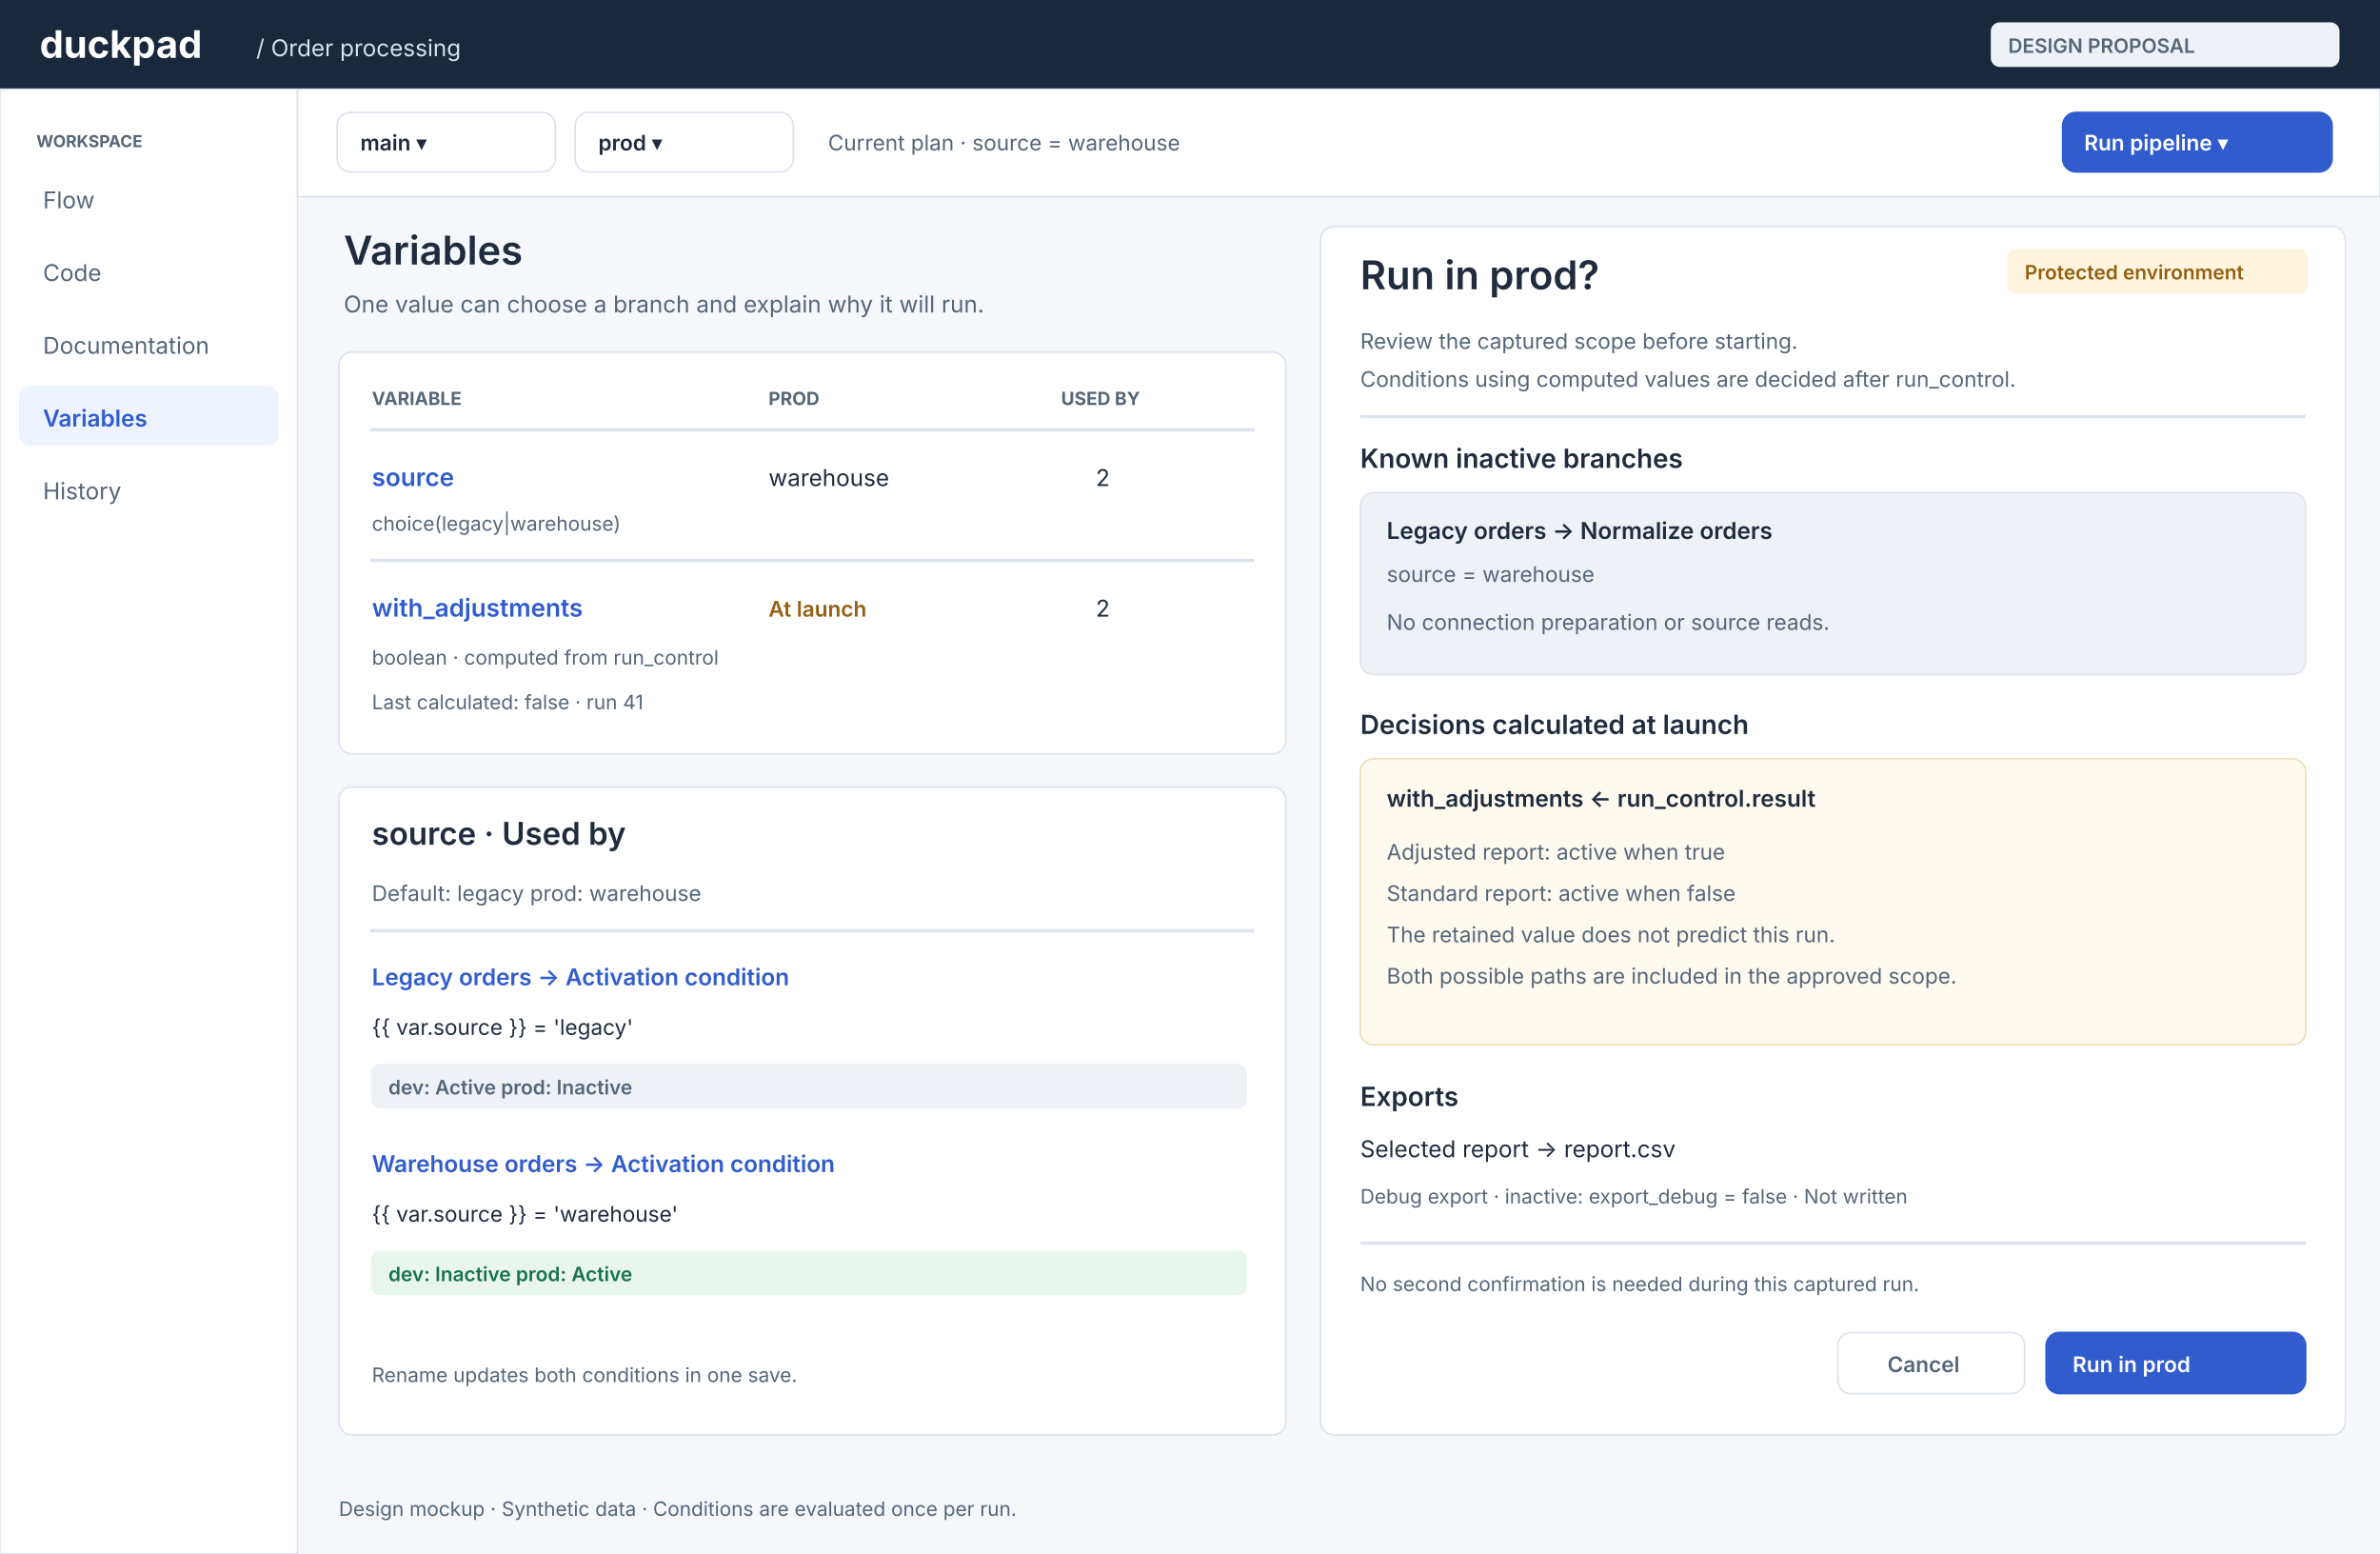
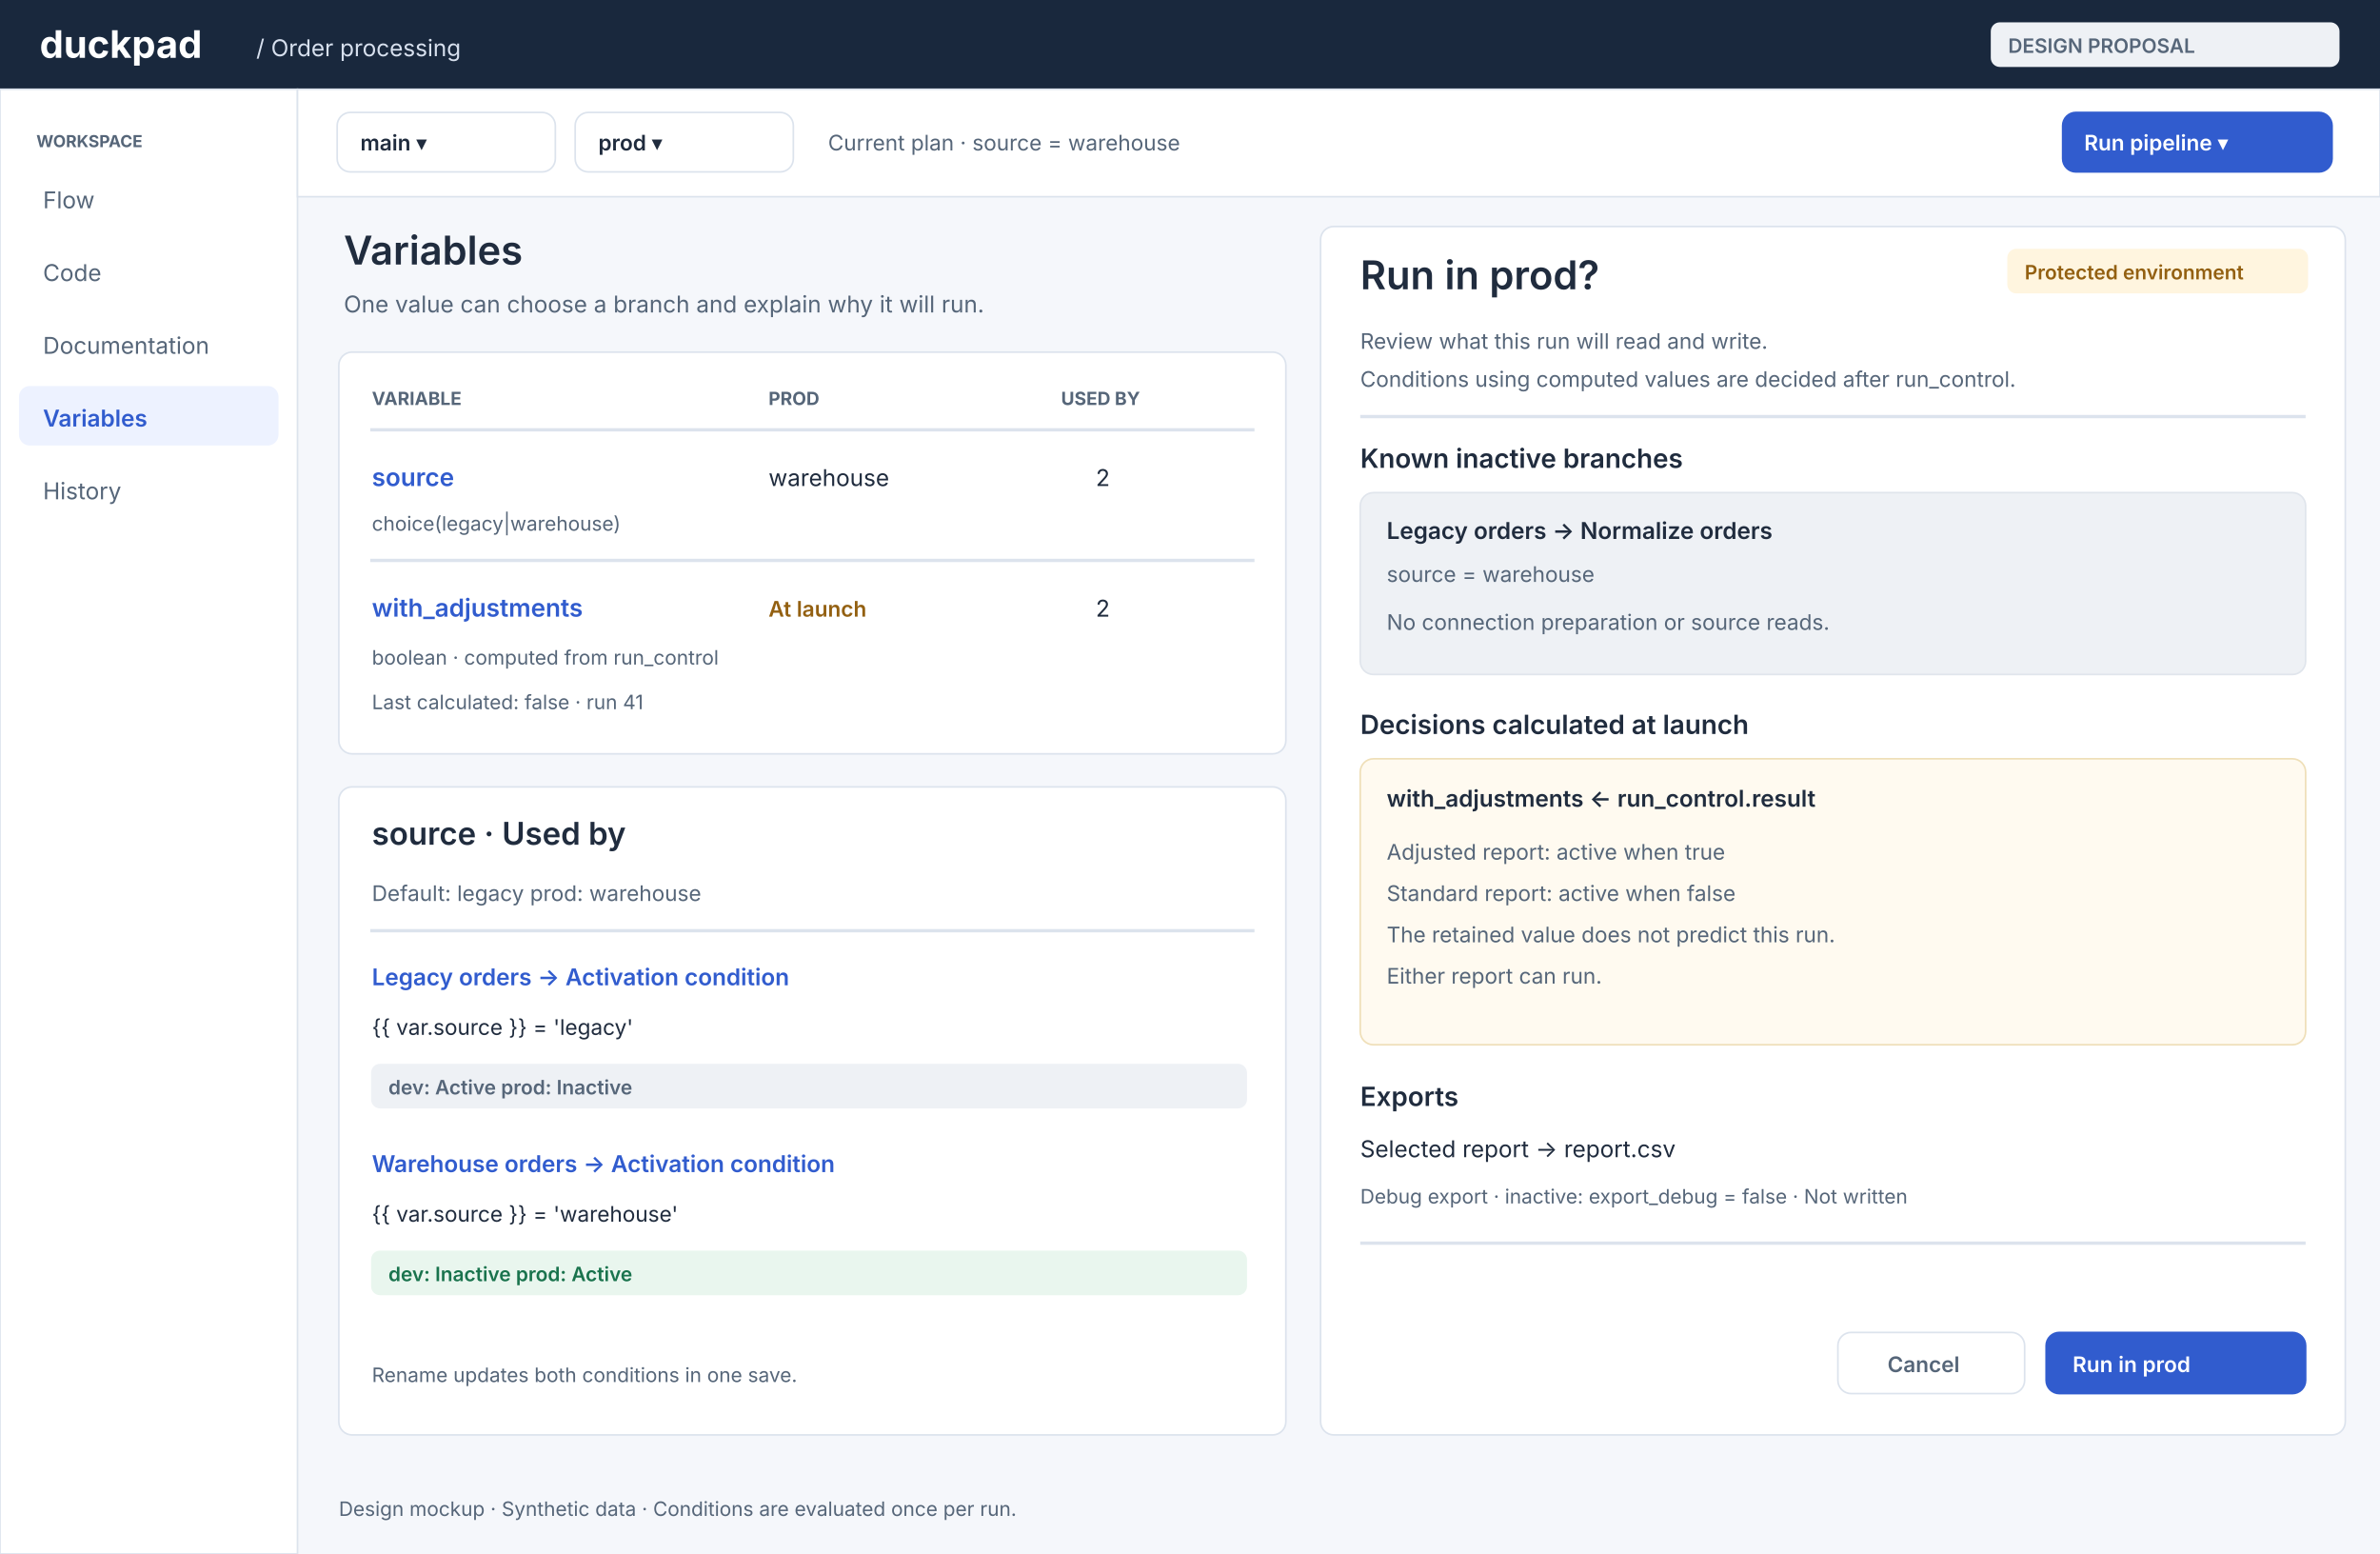
<svg xmlns="http://www.w3.org/2000/svg" width="1440" height="940" viewBox="0 0 1440 940" role="img" aria-labelledby="title desc">
  <style>text {font-family: Inter, ui-sans-serif, system-ui, sans-serif;}</style>
  <rect x="0" y="0" width="1440" height="940" rx="0" fill="#f5f7fb" stroke="#f5f7fb" />
  <rect x="0" y="0" width="1440" height="54" rx="0" fill="#19283d" stroke="#19283d" />
  <text x="24" y="35" font-size="23" fill="white" font-weight="700">duckpad</text>
  <text x="155" y="34" font-size="14" fill="#d7e0ee" font-weight="400">/  Order processing</text>
  <rect x="1205" y="14" width="210" height="26" rx="5" fill="#eef1f5" stroke="#eef1f5" />
  <text x="1215" y="32" font-size="12" fill="#566679" font-weight="600">DESIGN PROPOSAL</text>
  <rect x="0" y="54" width="180" height="886" rx="0" fill="white" stroke="#dce3ed" />
  <text x="22" y="89" font-size="10" fill="#566679" font-weight="700">WORKSPACE</text>
  <text x="26" y="126" font-size="14" fill="#566679" font-weight="400">Flow</text>
  <text x="26" y="170" font-size="14" fill="#566679" font-weight="400">Code</text>
  <text x="26" y="214" font-size="14" fill="#566679" font-weight="400">Documentation</text>
  <rect x="12" y="234" width="156" height="35" rx="6" fill="#edf2ff" stroke="#edf2ff" />
  <text x="26" y="258" font-size="14" fill="#315cce" font-weight="600">Variables</text>
  <text x="26" y="302" font-size="14" fill="#566679" font-weight="400">History</text>
  <rect x="180" y="54" width="1260" height="65" rx="0" fill="white" stroke="#dce3ed" />
  <rect x="204" y="68" width="132" height="36" rx="8" fill="white" stroke="#dce3ed" />
  <text x="218" y="91" font-size="13" fill="#202c3e" font-weight="600">main  ▾</text>
  <rect x="348" y="68" width="132" height="36" rx="8" fill="white" stroke="#dce3ed" />
  <text x="362" y="91" font-size="13" fill="#202c3e" font-weight="600">prod  ▾</text>
  <text x="501" y="91" font-size="13" fill="#566679" font-weight="400">Current plan · source = warehouse</text>
  <rect x="1248" y="68" width="163" height="36" rx="8" fill="#315cce" stroke="#315cce" />
  <text x="1261" y="91" font-size="13" fill="white" font-weight="600">Run pipeline  ▾</text>
  <text x="205" y="917" font-size="12" fill="#566679" font-weight="400">Design mockup · Synthetic data · Conditions are evaluated once per run.</text>
  <text x="208" y="160" font-size="24" fill="#202c3e" font-weight="600">Variables</text>
  <text x="208" y="189" font-size="14" fill="#566679" font-weight="400">One value can choose a branch and explain why it will run.</text>
  <rect x="205" y="213" width="573" height="243" rx="8" fill="white" stroke="#dce3ed" />
  <text x="225" y="245" font-size="11" fill="#566679" font-weight="700">VARIABLE</text>
  <text x="465" y="245" font-size="11" fill="#566679" font-weight="700">PROD</text>
  <text x="642" y="245" font-size="11" fill="#566679" font-weight="700">USED BY</text>
  <path d="M224 260 L759 260" fill="none" stroke="#dce3ed" stroke-width="2" />
  <text x="225" y="294" font-size="15" fill="#315cce" font-weight="600">source</text>
  <text x="465" y="294" font-size="14" fill="#202c3e" font-weight="400">warehouse</text>
  <text x="663" y="294" font-size="14" fill="#202c3e" font-weight="400">2</text>
  <text x="225" y="321" font-size="12" fill="#566679" font-weight="400">choice(legacy|warehouse)</text>
  <path d="M224 339 L759 339" fill="none" stroke="#dce3ed" stroke-width="2" />
  <text x="225" y="373" font-size="15" fill="#315cce" font-weight="600">with_adjustments</text>
  <text x="465" y="373" font-size="13" fill="#936011" font-weight="600">At launch</text>
  <text x="663" y="373" font-size="14" fill="#202c3e" font-weight="400">2</text>
  <text x="225" y="402" font-size="12" fill="#566679" font-weight="400">boolean · computed from run_control</text>
  <text x="225" y="429" font-size="12" fill="#566679" font-weight="400">Last calculated: false · run 41</text>
  <rect x="205" y="476" width="573" height="392" rx="8" fill="white" stroke="#dce3ed" />
  <text x="225" y="511" font-size="19" fill="#202c3e" font-weight="600">source · Used by</text>
  <text x="225" y="545" font-size="13" fill="#566679" font-weight="400">Default: legacy     prod: warehouse</text>
  <path d="M224 563 L759 563" fill="none" stroke="#dce3ed" stroke-width="2" />
  <text x="225" y="596" font-size="14" fill="#315cce" font-weight="600">Legacy orders → Activation condition</text>
  <text x="225" y="626" font-size="13" fill="#202c3e" font-weight="400">{{ var.source }} = 'legacy'</text>
  <rect x="225" y="644" width="529" height="26" rx="5" fill="#eef1f5" stroke="#eef1f5" />
  <text x="235" y="662" font-size="12" fill="#566679" font-weight="600">dev: Active     prod: Inactive</text>
  <text x="225" y="709" font-size="14" fill="#315cce" font-weight="600">Warehouse orders → Activation condition</text>
  <text x="225" y="739" font-size="13" fill="#202c3e" font-weight="400">{{ var.source }} = 'warehouse'</text>
  <rect x="225" y="757" width="529" height="26" rx="5" fill="#e9f6ee" stroke="#e9f6ee" />
  <text x="235" y="775" font-size="12" fill="#19734d" font-weight="600">dev: Inactive     prod: Active</text>
  <text x="225" y="836" font-size="12" fill="#566679" font-weight="400">Rename updates both conditions in one save.</text>
  <rect x="799" y="137" width="620" height="731" rx="8" fill="white" stroke="#dce3ed" />
  <text x="823" y="175" font-size="24" fill="#202c3e" font-weight="600">Run in prod?</text>
  <rect x="1215" y="151" width="181" height="26" rx="5" fill="#fff5df" stroke="#fff5df" />
  <text x="1225" y="169" font-size="12" fill="#936011" font-weight="600">Protected environment</text>
-   <text x="823" y="211" font-size="13" fill="#566679" font-weight="400">Review the captured scope before starting.</text>
+   <text x="823" y="211" font-size="13" fill="#566679" font-weight="400">Review what this run will read and write.</text>
  <text x="823" y="234" font-size="13" fill="#566679" font-weight="400">Conditions using computed values are decided after run_control.</text>
  <path d="M823 252 L1395 252" fill="none" stroke="#dce3ed" stroke-width="2" />
  <text x="823" y="283" font-size="16" fill="#202c3e" font-weight="600">Known inactive branches</text>
  <rect x="823" y="298" width="572" height="110" rx="8" fill="#eef1f5" stroke="#e0e5ec" />
  <text x="839" y="326" font-size="14" fill="#202c3e" font-weight="600">Legacy orders → Normalize orders</text>
  <text x="839" y="352" font-size="13" fill="#566679" font-weight="400">source = warehouse</text>
  <text x="839" y="381" font-size="13" fill="#566679" font-weight="400">No connection preparation or source reads.</text>
  <text x="823" y="444" font-size="16" fill="#202c3e" font-weight="600">Decisions calculated at launch</text>
  <rect x="823" y="459" width="572" height="173" rx="8" fill="#fffaf0" stroke="#efdfb8" />
  <text x="839" y="488" font-size="14" fill="#202c3e" font-weight="600">with_adjustments ← run_control.result</text>
  <text x="839" y="520" font-size="13" fill="#566679" font-weight="400">Adjusted report: active when true</text>
  <text x="839" y="545" font-size="13" fill="#566679" font-weight="400">Standard report: active when false</text>
  <text x="839" y="570" font-size="13" fill="#566679" font-weight="400">The retained value does not predict this run.</text>
-   <text x="839" y="595" font-size="13" fill="#566679" font-weight="400">Both possible paths are included in the approved scope.</text>
+   <text x="839" y="595" font-size="13" fill="#566679" font-weight="400">Either report can run.</text>
  <text x="823" y="669" font-size="16" fill="#202c3e" font-weight="600">Exports</text>
  <text x="823" y="700" font-size="14" fill="#202c3e" font-weight="400">Selected report → report.csv</text>
  <text x="823" y="728" font-size="12" fill="#566679" font-weight="400">Debug export · inactive: export_debug = false · Not written</text>
  <path d="M823 752 L1395 752" fill="none" stroke="#dce3ed" stroke-width="2" />
-   <text x="823" y="781" font-size="12" fill="#566679" font-weight="400">No second confirmation is needed during this captured run.</text>
  <rect x="1112" y="806" width="113" height="37" rx="8" fill="white" stroke="#dce3ed" />
  <text x="1142" y="830" font-size="13" fill="#566679" font-weight="600">Cancel</text>
  <rect x="1238" y="806" width="157" height="37" rx="8" fill="#315cce" stroke="#315cce" />
  <text x="1254" y="830" font-size="13" fill="white" font-weight="600">Run in prod</text>
</svg>
